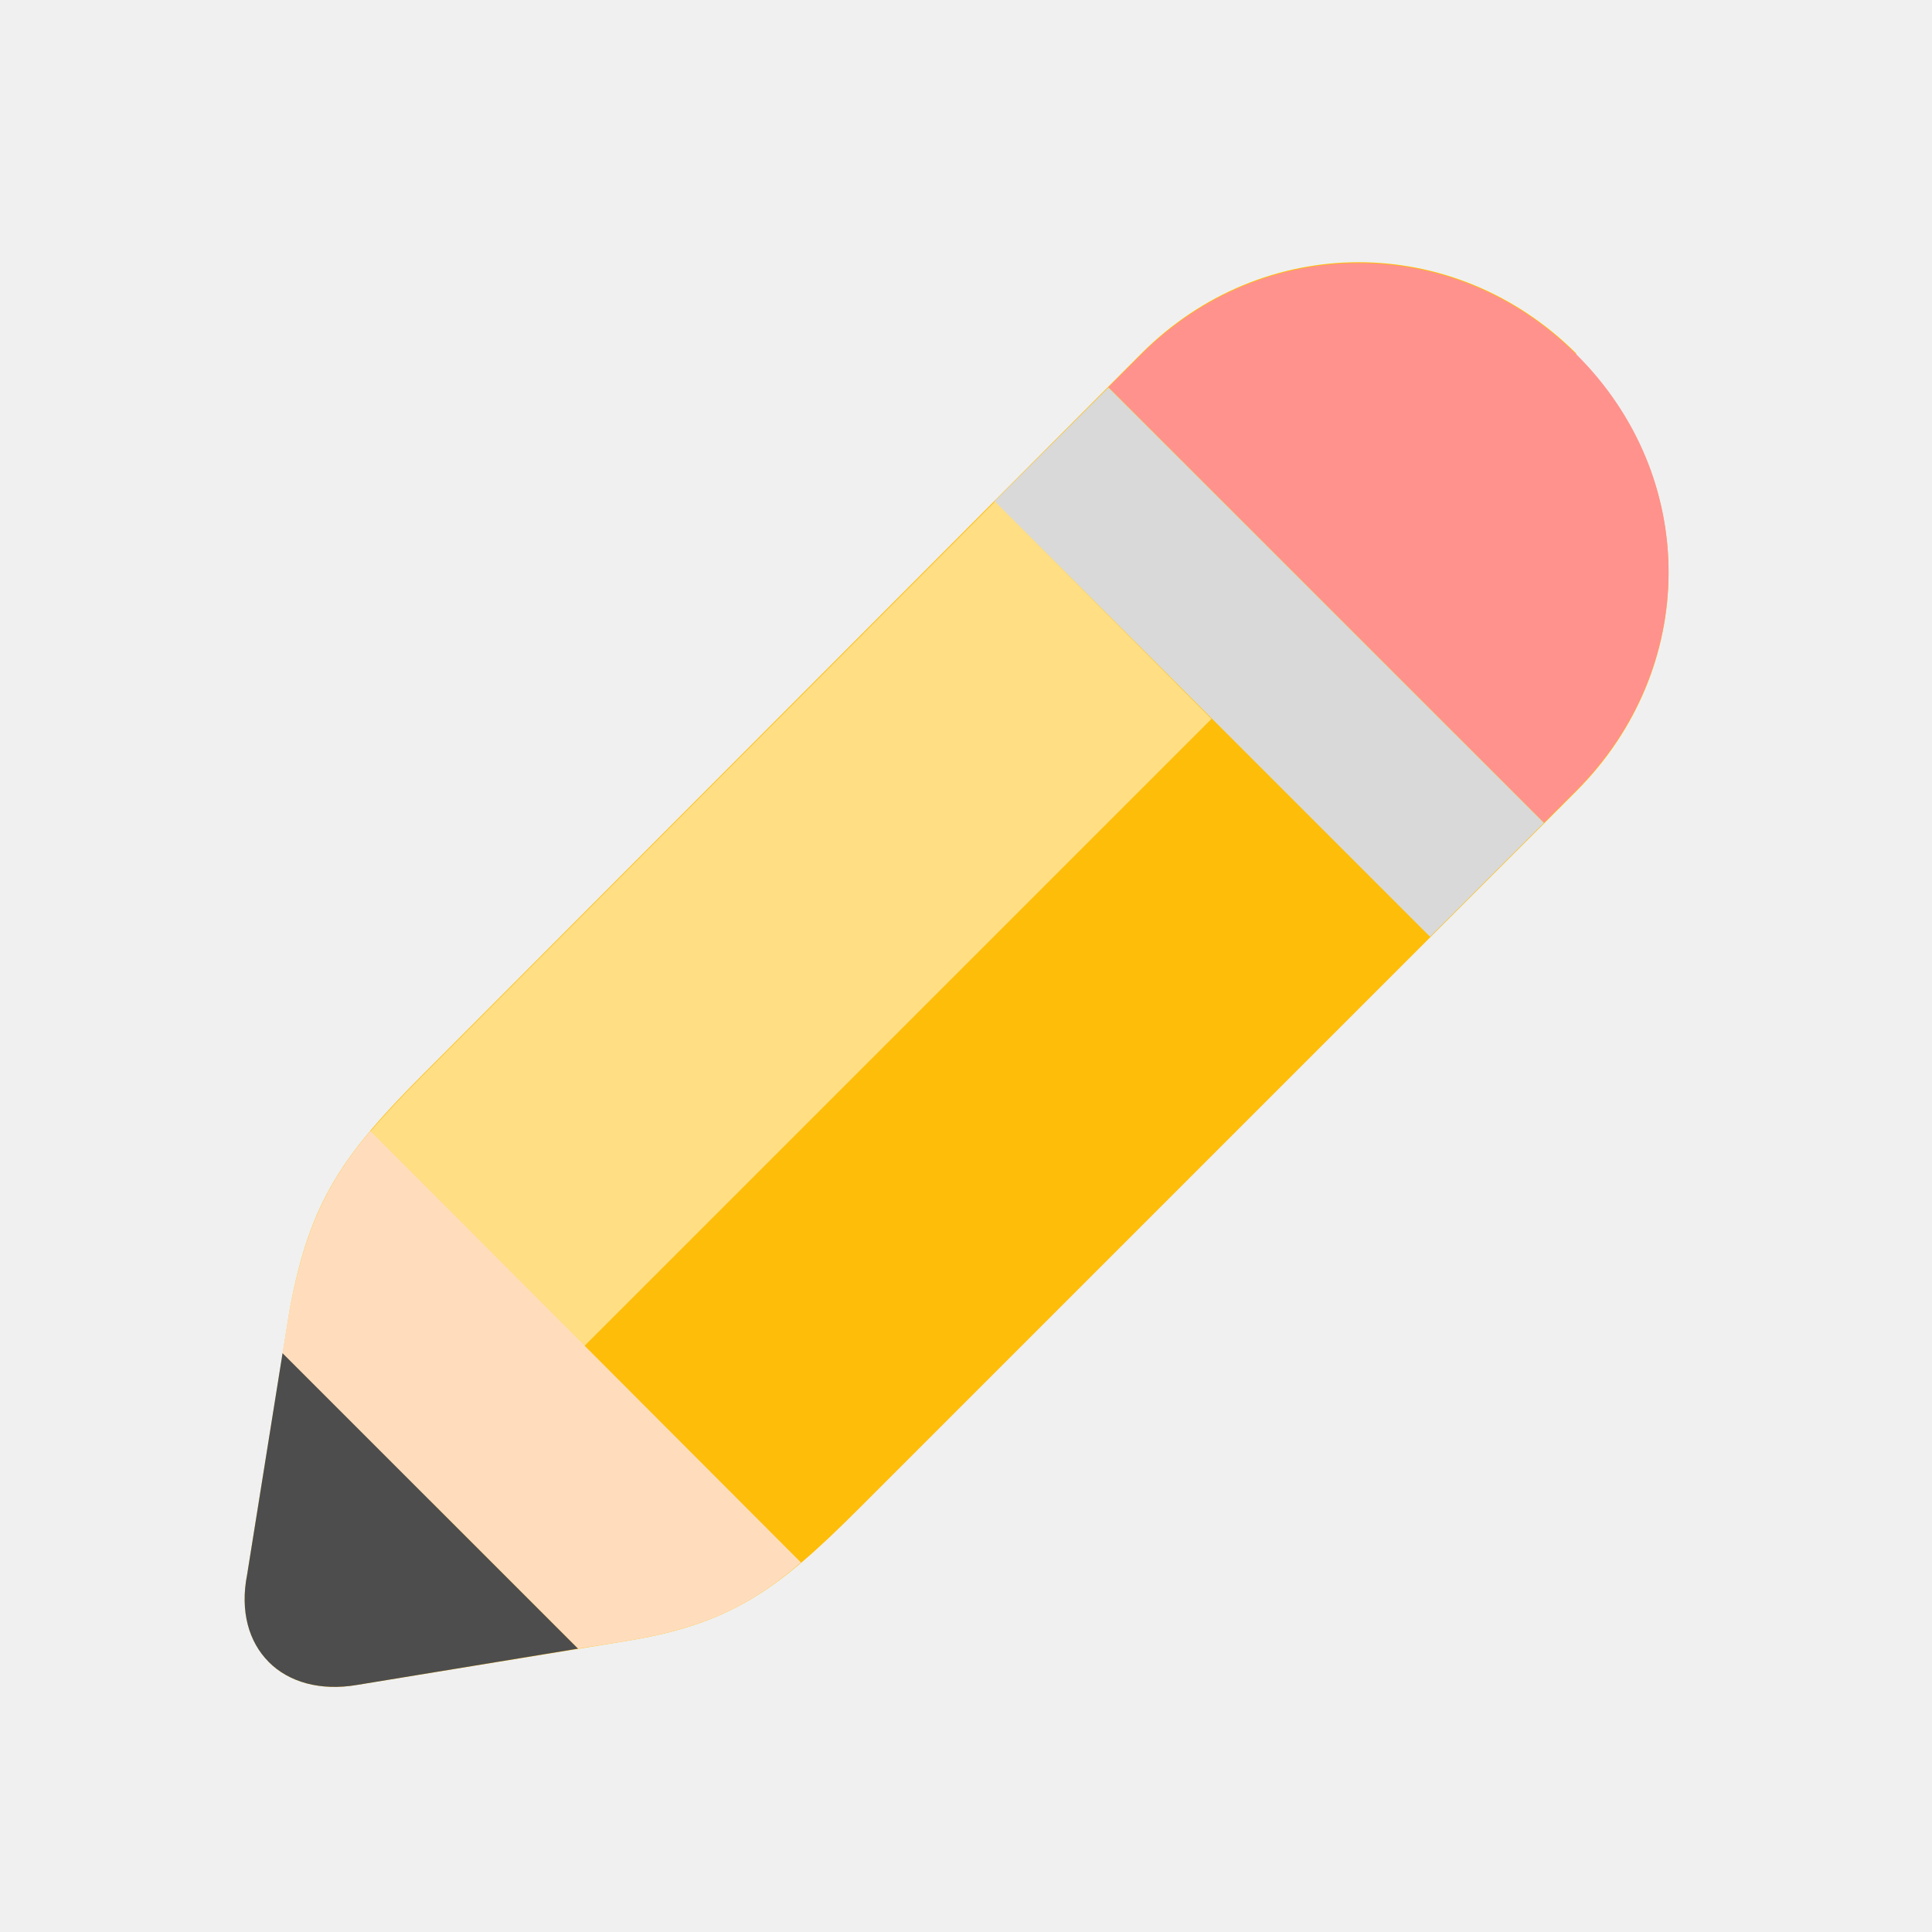
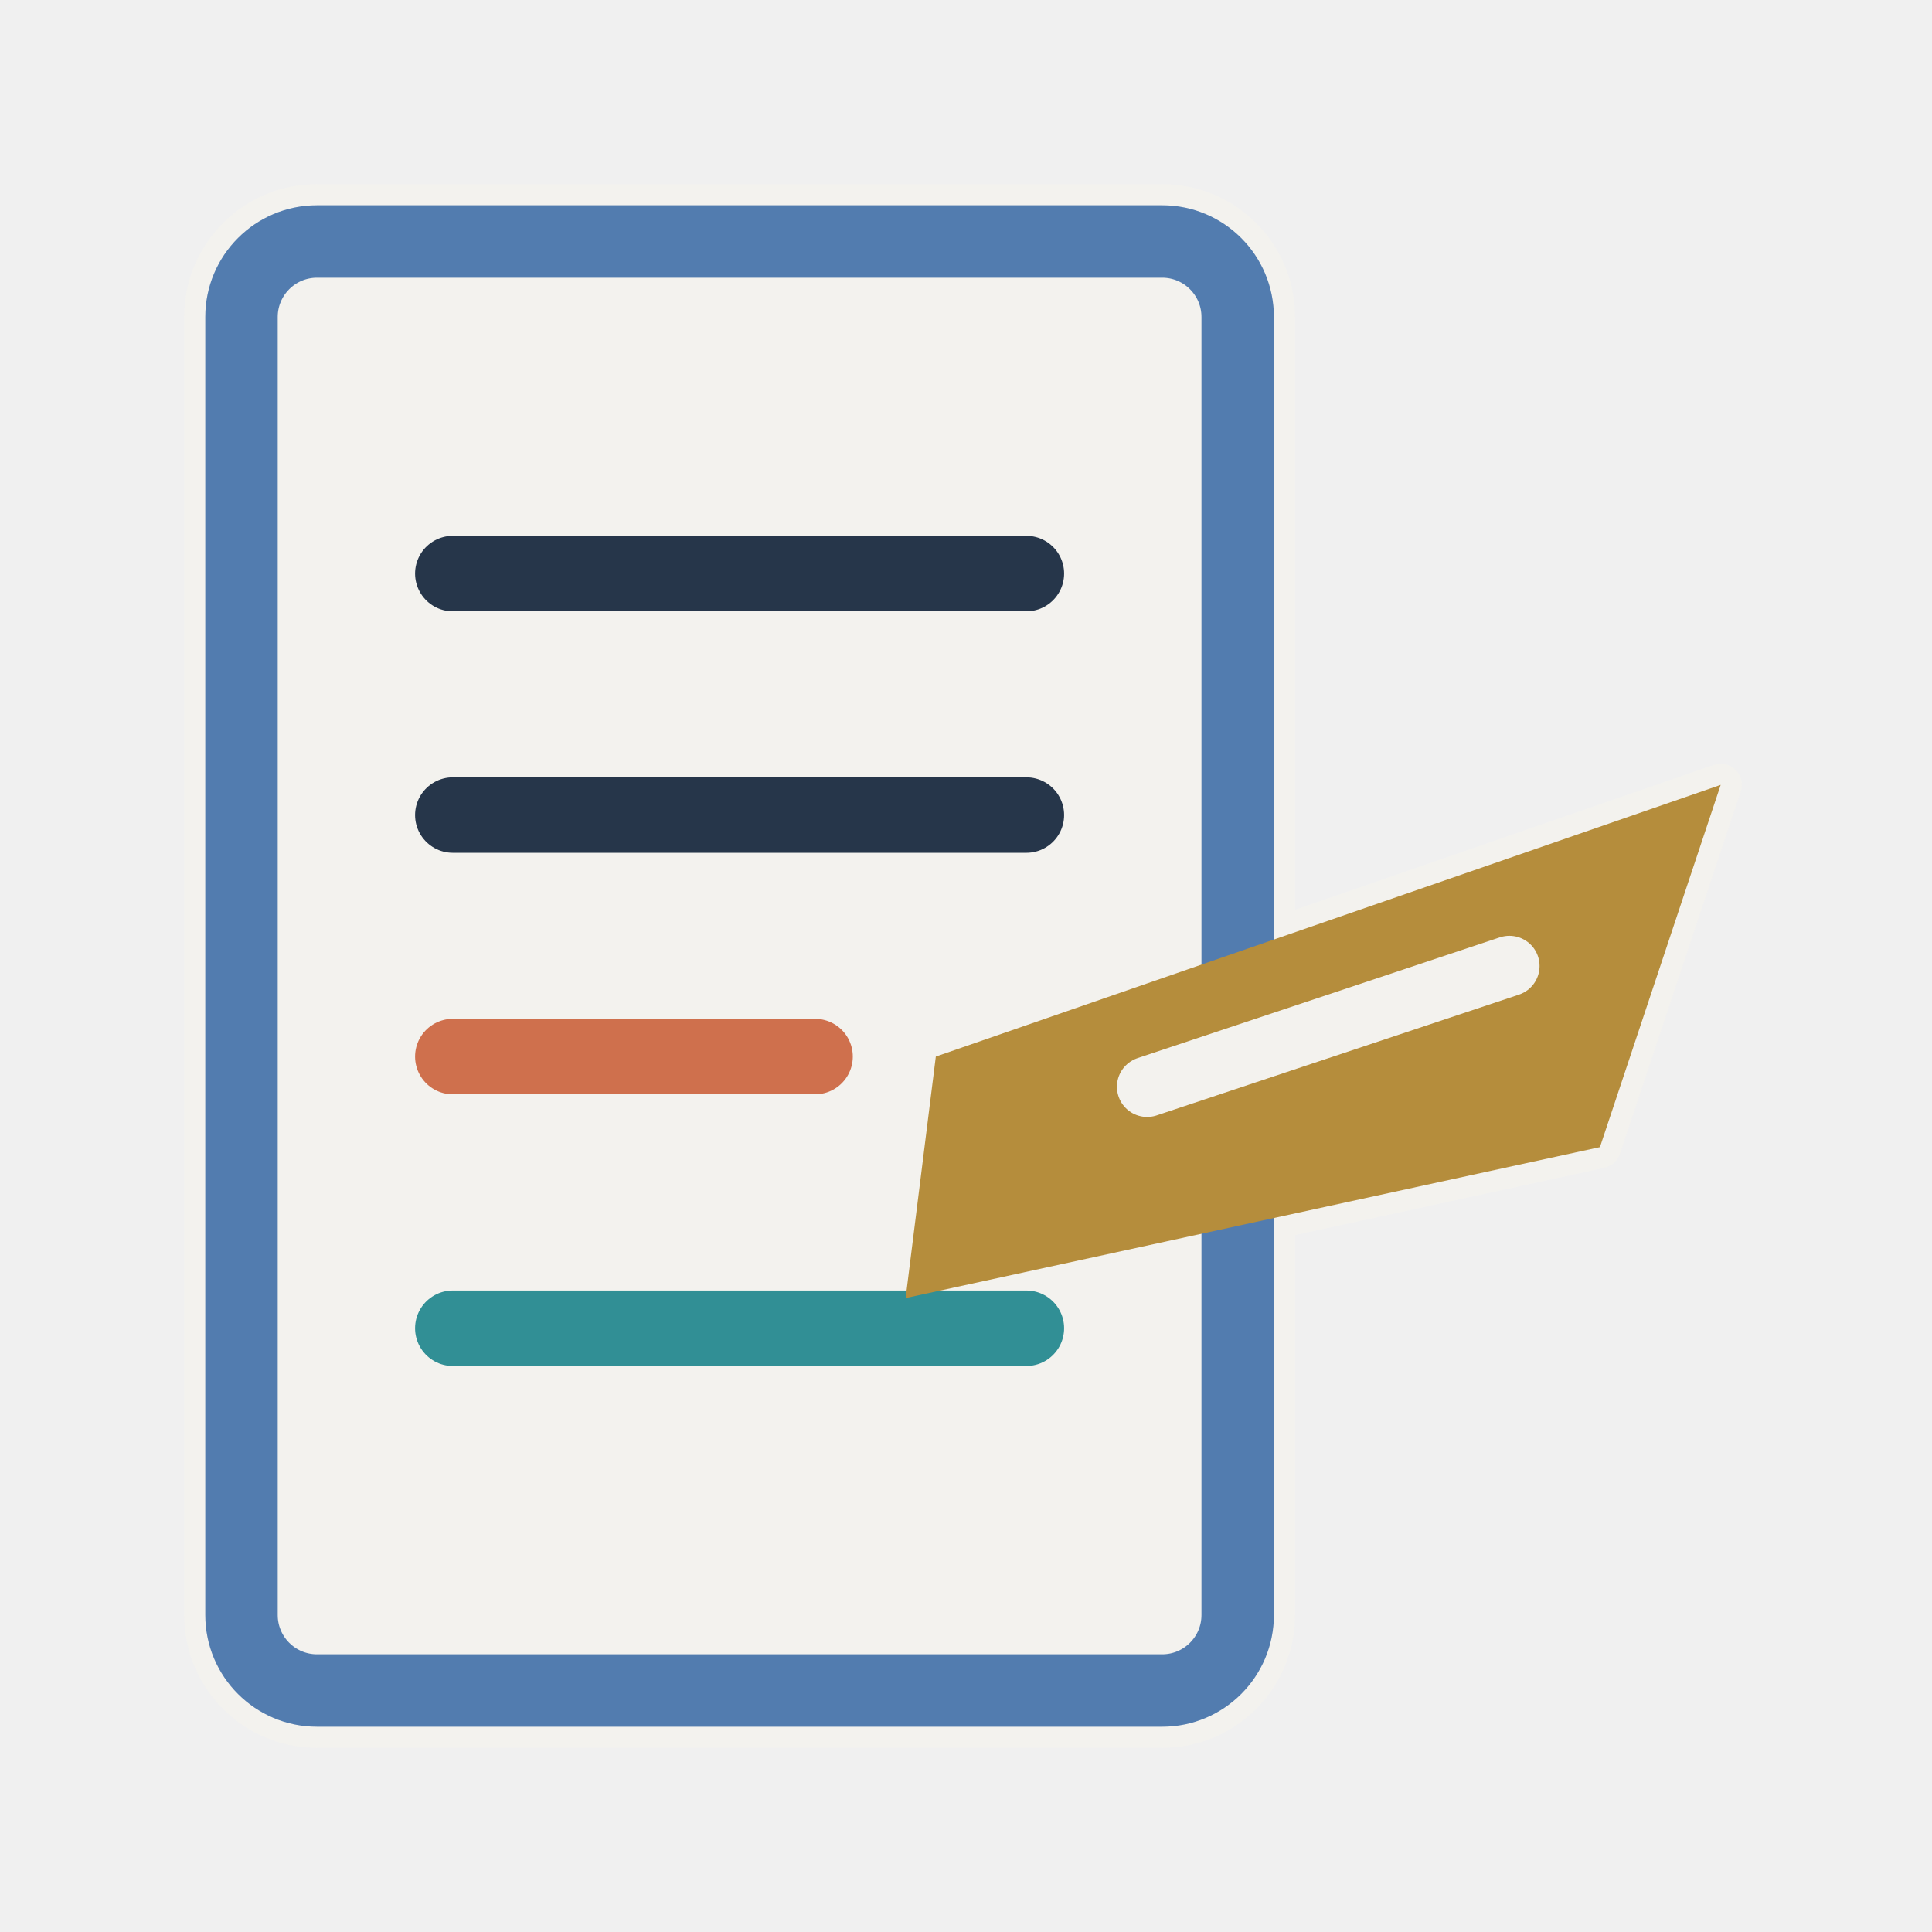
- <svg xmlns="http://www.w3.org/2000/svg" width="24" height="24" viewBox="0 0 24 24" fill="none">
-   <path d="M19.58 4.39C18.05 2.87 15.68 2.89 14.18 4.39L5.27 13.33C4.26 14.34 3.85 14.92 3.6 16.26L3.07 19.56C2.89 20.47 3.51 21.09 4.44 20.93L7.75 20.39C9.07 20.18 9.65 19.76 10.66 18.75L19.58 9.83C21.1 8.31 21.12 5.94 19.58 4.41V4.39Z" fill="#FEBD08" />
-   <path d="M19.58 9.82C21.1 8.3 21.12 5.93 19.58 4.4C18.05 2.88 15.68 2.9 14.18 4.4L13.77 4.81L19.18 10.22L19.58 9.82Z" fill="#FF928C" />
-   <path d="M13.769 4.813L12.355 6.227L17.765 11.637L19.179 10.222L13.769 4.813Z" fill="#D9D9D9" />
-   <path opacity="0.5" d="M12.36 6.23L5.27 13.34C4.26 14.35 3.85 14.93 3.6 16.27L3.07 19.57C2.98 20.02 3.09 20.4 3.33 20.65L15.05 8.93L12.36 6.23Z" fill="white" />
-   <path d="M4.6 14.05C4.06 14.69 3.79 15.27 3.6 16.26L3.51 16.81L7.18 20.48L7.75 20.39C8.74 20.23 9.31 19.96 9.95 19.41L4.6 14.05Z" fill="#FFDDBC" />
-   <path d="M3.51 16.81L3.07 19.56C2.89 20.47 3.51 21.09 4.44 20.93L7.18 20.48L3.51 16.81Z" fill="#4D4D4D" />
+ <svg xmlns="http://www.w3.org/2000/svg" width="64" height="64" viewBox="0 0 64 64" fill="none" stroke-linecap="round" stroke-linejoin="round" role="img" aria-labelledby="title">
+   <g aria-hidden="true">
+     <rect x="8" y="8" width="33" height="48" rx="2.5" fill="#F3F2EE" stroke="#F3F2EE" stroke-width="3.8" />
+     <path d="M15 19L34 19" fill="none" stroke="#F3F2EE" stroke-width="3.9" />
+     <path d="M15 27L34 27" fill="none" stroke="#F3F2EE" stroke-width="3.9" />
+     <path d="M15 35L27 35" fill="none" stroke="#F3F2EE" stroke-width="3.9" />
+     <path d="M15 44L34 44" fill="none" stroke="#F3F2EE" stroke-width="3.9" />
+     <path d="M31 35L57 26L53 38L30 43Z" fill="#F3F2EE" stroke="#F3F2EE" stroke-width="1.4" />
+     <path d="M38 36L50 32" fill="none" stroke="#F3F2EE" stroke-width="3.4" />
+   </g>
+   <g>
+     <rect x="8" y="8" width="33" height="48" rx="2.5" fill="#F3F2EE" stroke="#527CAF" stroke-width="2.4" />
+     <path d="M15 19L34 19" fill="none" stroke="#26364A" stroke-width="2.5" />
+     <path d="M15 27L34 27" fill="none" stroke="#26364A" stroke-width="2.5" />
+     <path d="M15 35L27 35" fill="none" stroke="#CF704D" stroke-width="2.5" />
+     <path d="M15 44L34 44" fill="none" stroke="#318F95" stroke-width="2.5" />
+     <path d="M31 35L57 26L53 38L30 43Z" fill="#B58D3C" stroke="none" stroke-width="2.5" />
+     <path d="M38 36L50 32" fill="none" stroke="#F3F2EE" stroke-width="2" />
+   </g>
</svg>
